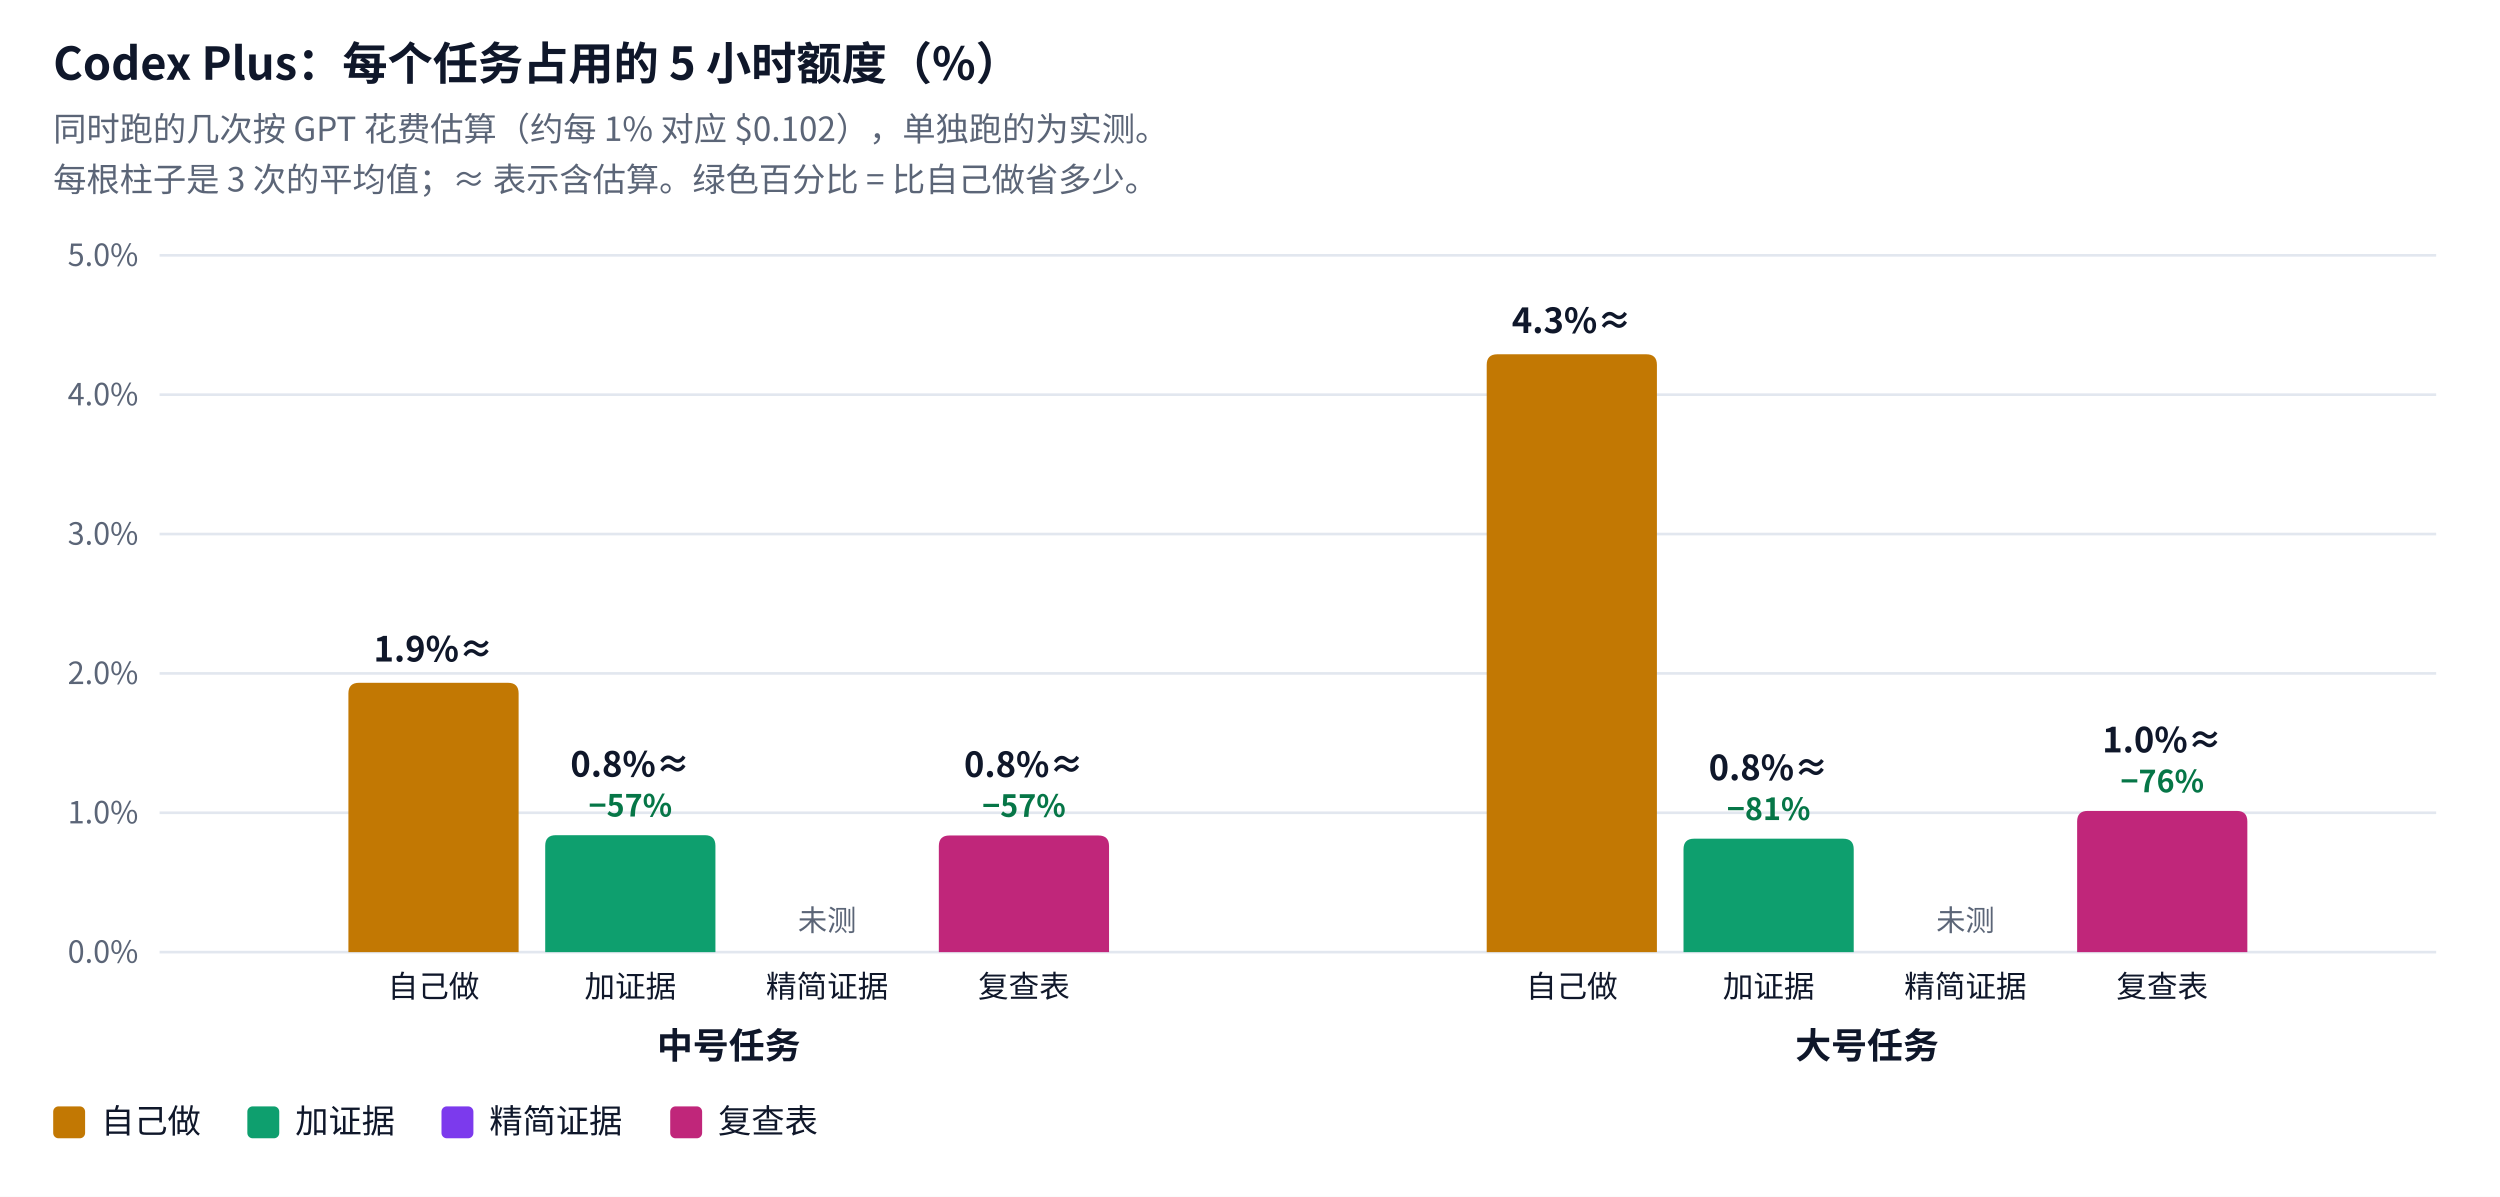
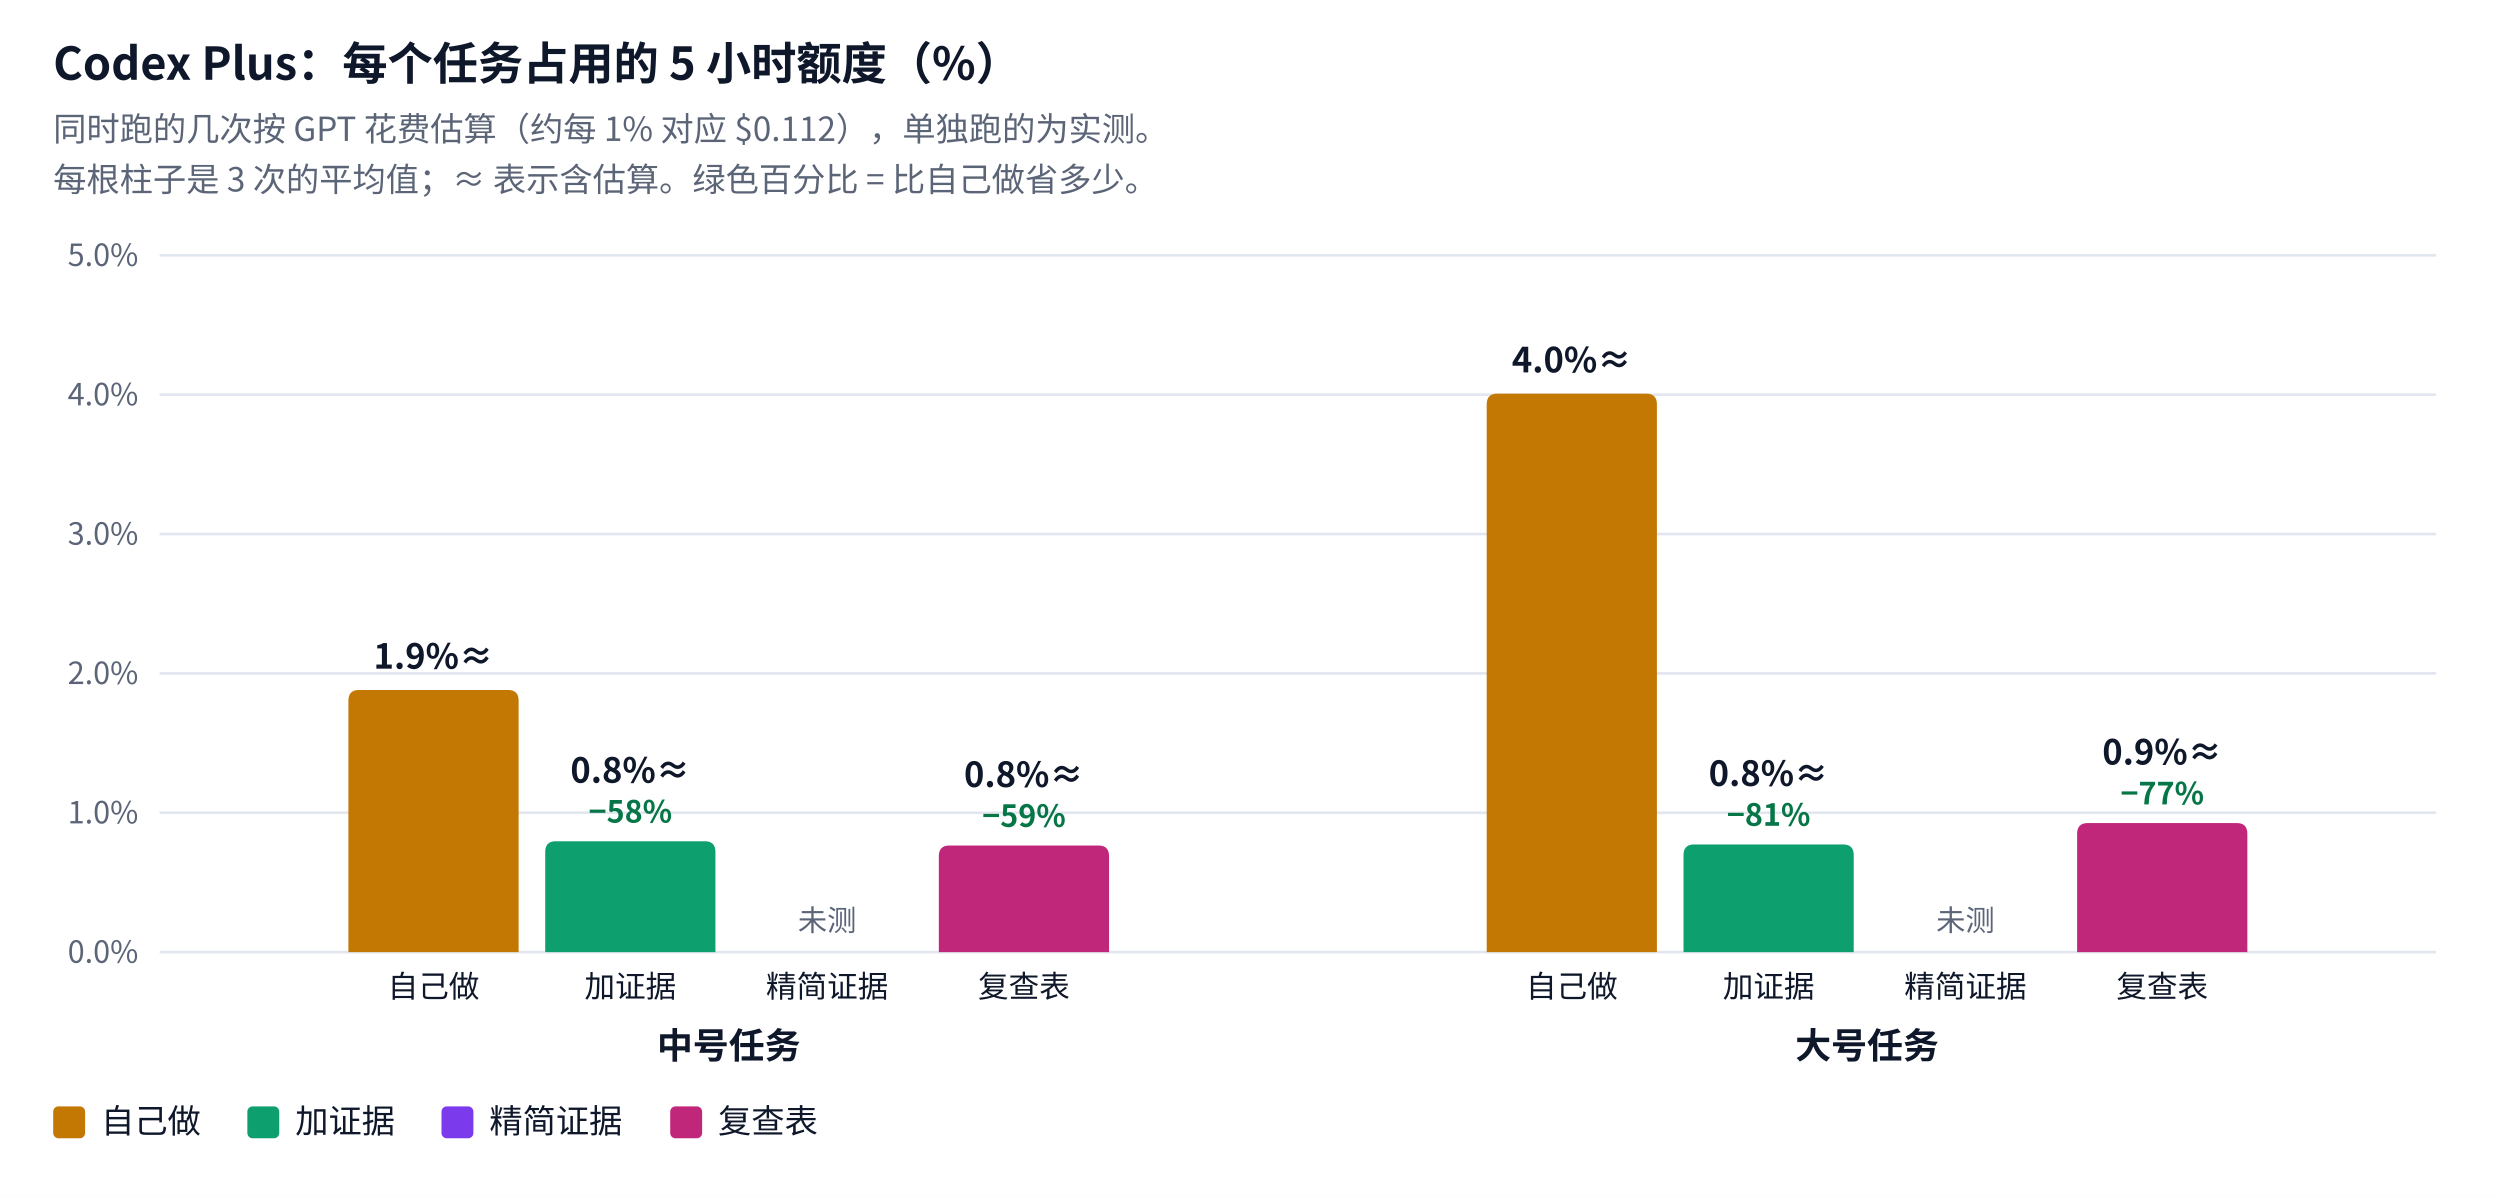
<svg xmlns="http://www.w3.org/2000/svg" width="940" height="450" viewBox="0 0 940 450" font-family="-apple-system, 'Segoe UI', 'PingFang SC', 'Noto Sans CJK SC', Helvetica, Arial, sans-serif">
  <rect width="940" height="450" fill="#FFFFFF" />
  <text x="20" y="30" font-size="17" font-weight="600" fill="#0F172A">Codex Plus：每个任务占用的 5 小时额度（%）</text>
-   <text x="20" y="53" font-size="12.5" fill="#5B6577">同时跑的几次按 GPT 花费估算（约每 1% 对应 $0.102），单独跑的为实测。</text>
+   <text x="20" y="53" font-size="12.5" fill="#5B6577">同时跑的几次按 GPT 花费估算（约每 1% 对应 $0.112），单独跑的为实测。</text>
  <text x="20" y="72" font-size="12.5" fill="#5B6577">每根柱子是 3 次的平均值；≈ 表示含估算。绿色百分比 = 比自己做省多少。</text>
  <line x1="60" x2="916" y1="358" y2="358" stroke="#E2E7EF" />
  <text x="52" y="362" font-size="11.5" fill="#5B6577" text-anchor="end">0.0%</text>
  <line x1="60" x2="916" y1="305.6" y2="305.6" stroke="#E2E7EF" />
  <text x="52" y="309.6" font-size="11.5" fill="#5B6577" text-anchor="end">1.0%</text>
  <line x1="60" x2="916" y1="253.2" y2="253.2" stroke="#E2E7EF" />
  <text x="52" y="257.2" font-size="11.5" fill="#5B6577" text-anchor="end">2.0%</text>
  <line x1="60" x2="916" y1="200.8" y2="200.8" stroke="#E2E7EF" />
  <text x="52" y="204.8" font-size="11.5" fill="#5B6577" text-anchor="end">3.0%</text>
  <line x1="60" x2="916" y1="148.4" y2="148.4" stroke="#E2E7EF" />
  <text x="52" y="152.4" font-size="11.5" fill="#5B6577" text-anchor="end">4.0%</text>
  <line x1="60" x2="916" y1="96" y2="96" stroke="#E2E7EF" />
  <text x="52" y="100" font-size="11.5" fill="#5B6577" text-anchor="end">5.0%</text>
  <text x="163" y="375" font-size="11.5" fill="#0F172A" text-anchor="middle">自己做</text>
-   <path d="M131,358 V260.731 Q131,256.731 135,256.731 H191 Q195,256.731 195,260.731 V358 Z" fill="#C27803" />
-   <text x="163" y="248.731" font-size="13" font-weight="600" fill="#0F172A" text-anchor="middle">1.9%≈</text>
+   <path d="M131,358 V263.429 Q131,259.429 135,259.429 H191 Q195,259.429 195,263.429 V358 Z" fill="#C27803" />
+   <text x="163" y="251.429" font-size="13" font-weight="600" fill="#0F172A" text-anchor="middle">1.9%≈</text>
  <text x="237" y="375" font-size="11.5" fill="#0F172A" text-anchor="middle">加证据</text>
-   <path d="M205,358 V318.026 Q205,314.026 209,314.026 H265 Q269,314.026 269,318.026 V358 Z" fill="#0E9F6E" />
-   <text x="237" y="292.026" font-size="13" font-weight="600" fill="#0F172A" text-anchor="middle">0.8%≈</text>
-   <text x="237" y="307.026" font-size="11.5" font-weight="600" fill="#067647" text-anchor="middle">−57%</text>
+   <path d="M205,358 V320.304 Q205,316.304 209,316.304 H265 Q269,316.304 269,320.304 V358 Z" fill="#0E9F6E" />
+   <text x="237" y="294.304" font-size="13" font-weight="600" fill="#0F172A" text-anchor="middle">0.8%≈</text>
+   <text x="237" y="309.304" font-size="11.5" font-weight="600" fill="#067647" text-anchor="middle">−58%</text>
  <text x="311" y="375" font-size="11.5" fill="#0F172A" text-anchor="middle">精简证据</text>
  <text x="311" y="350" font-size="11" fill="#5B6577" text-anchor="middle">未测</text>
  <text x="385" y="375" font-size="11.5" fill="#0F172A" text-anchor="middle">复查表</text>
-   <path d="M353,358 V318.14 Q353,314.14 357,314.14 H413 Q417,314.14 417,318.14 V358 Z" fill="#C0267A" />
-   <text x="385" y="292.14" font-size="13" font-weight="600" fill="#0F172A" text-anchor="middle">0.8%≈</text>
-   <text x="385" y="307.14" font-size="11.5" font-weight="600" fill="#067647" text-anchor="middle">−57%</text>
+   <path d="M353,358 V321.909 Q353,317.909 357,317.909 H413 Q417,317.909 417,321.909 V358 Z" fill="#C0267A" />
+   <text x="385" y="295.909" font-size="13" font-weight="600" fill="#0F172A" text-anchor="middle">0.8%≈</text>
+   <text x="385" y="310.909" font-size="11.5" font-weight="600" fill="#067647" text-anchor="middle">−59%</text>
  <text x="274" y="398" font-size="13.5" font-weight="600" fill="#0F172A" text-anchor="middle">中号任务</text>
  <text x="591" y="375" font-size="11.5" fill="#0F172A" text-anchor="middle">自己做</text>
-   <path d="M559,358 V137.208 Q559,133.208 563,133.208 H619 Q623,133.208 623,137.208 V358 Z" fill="#C27803" />
-   <text x="591" y="125.208" font-size="13" font-weight="600" fill="#0F172A" text-anchor="middle">4.3%≈</text>
+   <path d="M559,358 V152.019 Q559,148.019 563,148.019 H619 Q623,148.019 623,152.019 V358 Z" fill="#C27803" />
+   <text x="591" y="140.019" font-size="13" font-weight="600" fill="#0F172A" text-anchor="middle">4.0%≈</text>
  <text x="665" y="375" font-size="11.5" fill="#0F172A" text-anchor="middle">加证据</text>
-   <path d="M633,358 V319.343 Q633,315.343 637,315.343 H693 Q697,315.343 697,319.343 V358 Z" fill="#0E9F6E" />
-   <text x="665" y="293.343" font-size="13" font-weight="600" fill="#0F172A" text-anchor="middle">0.8%≈</text>
-   <text x="665" y="308.343" font-size="11.5" font-weight="600" fill="#067647" text-anchor="middle">−81%</text>
+   <path d="M633,358 V321.507 Q633,317.507 637,317.507 H693 Q697,317.507 697,321.507 V358 Z" fill="#0E9F6E" />
+   <text x="665" y="295.507" font-size="13" font-weight="600" fill="#0F172A" text-anchor="middle">0.8%≈</text>
+   <text x="665" y="310.507" font-size="11.5" font-weight="600" fill="#067647" text-anchor="middle">−81%</text>
  <text x="739" y="375" font-size="11.5" fill="#0F172A" text-anchor="middle">精简证据</text>
  <text x="739" y="350" font-size="11" fill="#5B6577" text-anchor="middle">未测</text>
  <text x="813" y="375" font-size="11.5" fill="#0F172A" text-anchor="middle">复查表</text>
-   <path d="M781,358 V308.902 Q781,304.902 785,304.902 H841 Q845,304.902 845,308.902 V358 Z" fill="#C0267A" />
-   <text x="813" y="282.902" font-size="13" font-weight="600" fill="#0F172A" text-anchor="middle">1.0%≈</text>
-   <text x="813" y="297.902" font-size="11.5" font-weight="600" fill="#067647" text-anchor="middle">−76%</text>
+   <path d="M781,358 V313.464 Q781,309.464 785,309.464 H841 Q845,309.464 845,313.464 V358 Z" fill="#C0267A" />
+   <text x="813" y="287.464" font-size="13" font-weight="600" fill="#0F172A" text-anchor="middle">0.9%≈</text>
+   <text x="813" y="302.464" font-size="11.5" font-weight="600" fill="#067647" text-anchor="middle">−77%</text>
  <text x="702" y="398" font-size="13.5" font-weight="600" fill="#0F172A" text-anchor="middle">大号任务</text>
  <rect x="20" y="416" width="12" height="12" rx="2" fill="#C27803" />
  <text x="38" y="426" font-size="12.5" fill="#0F172A">自己做</text>
  <rect x="93" y="416" width="12" height="12" rx="2" fill="#0E9F6E" />
  <text x="111" y="426" font-size="12.5" fill="#0F172A">加证据</text>
  <rect x="166" y="416" width="12" height="12" rx="2" fill="#7C3AED" />
  <text x="184" y="426" font-size="12.5" fill="#0F172A">精简证据</text>
  <rect x="252" y="416" width="12" height="12" rx="2" fill="#C0267A" />
  <text x="270" y="426" font-size="12.5" fill="#0F172A">复查表</text>
</svg>
